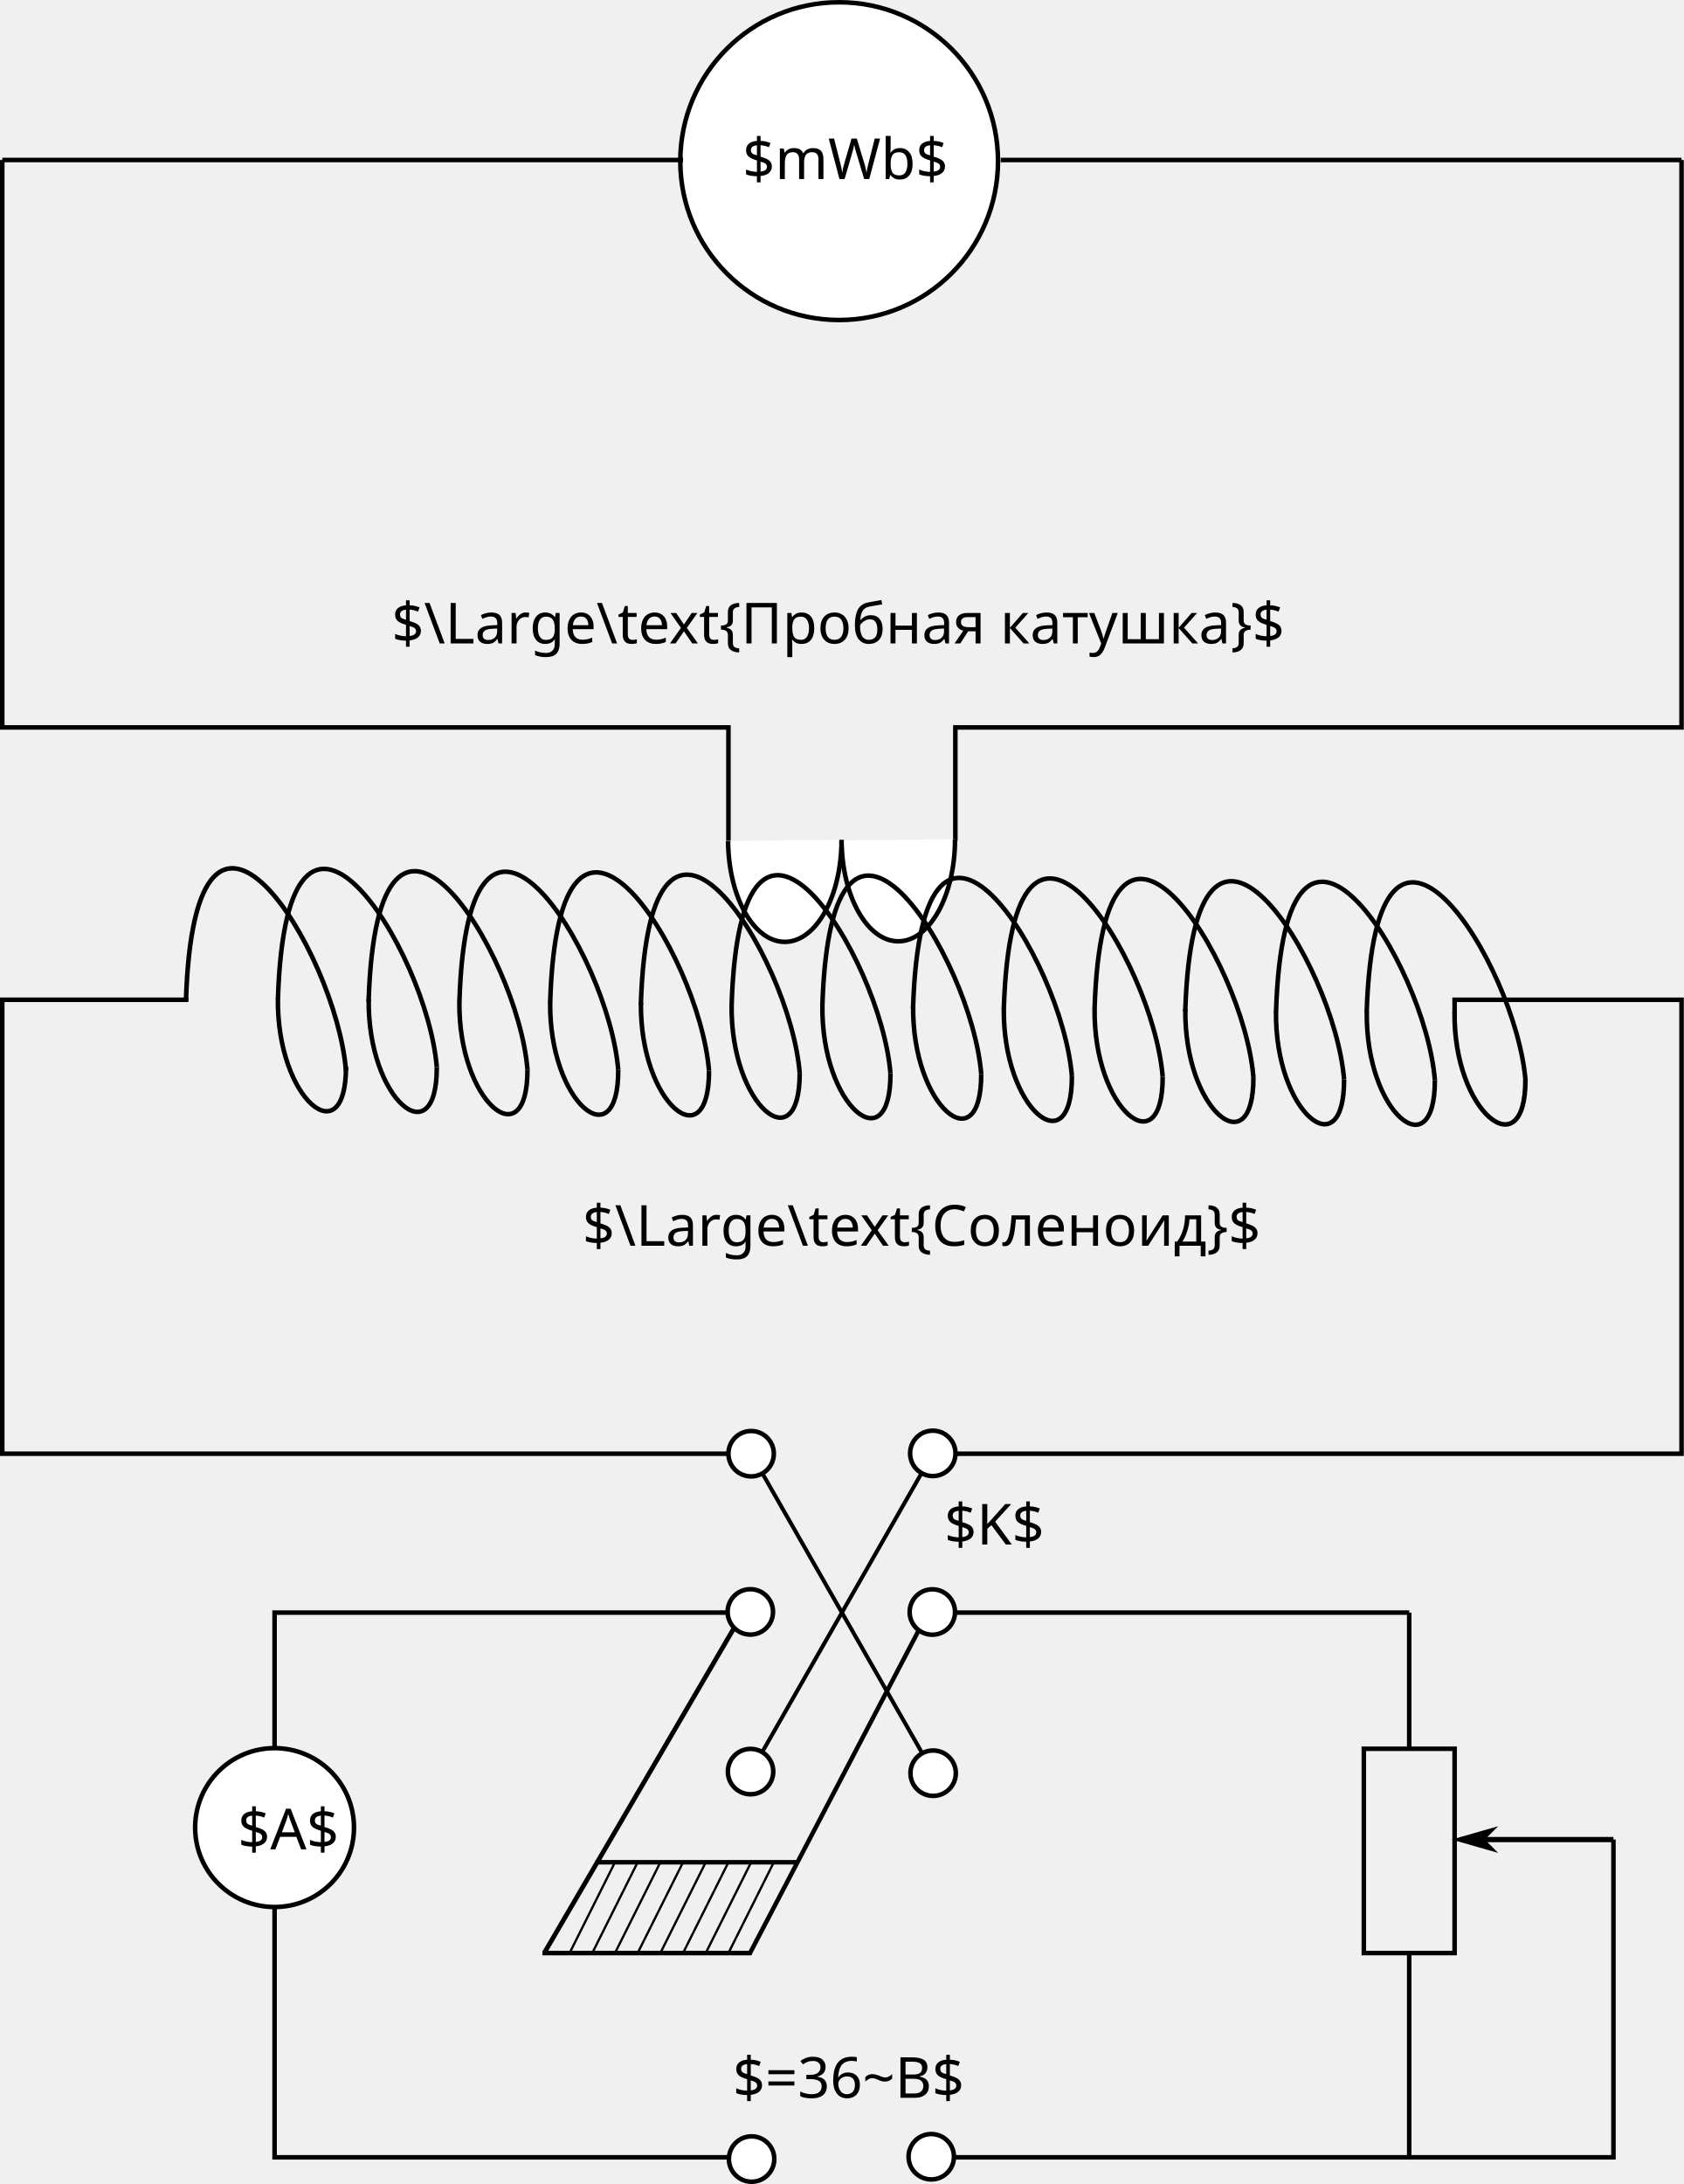
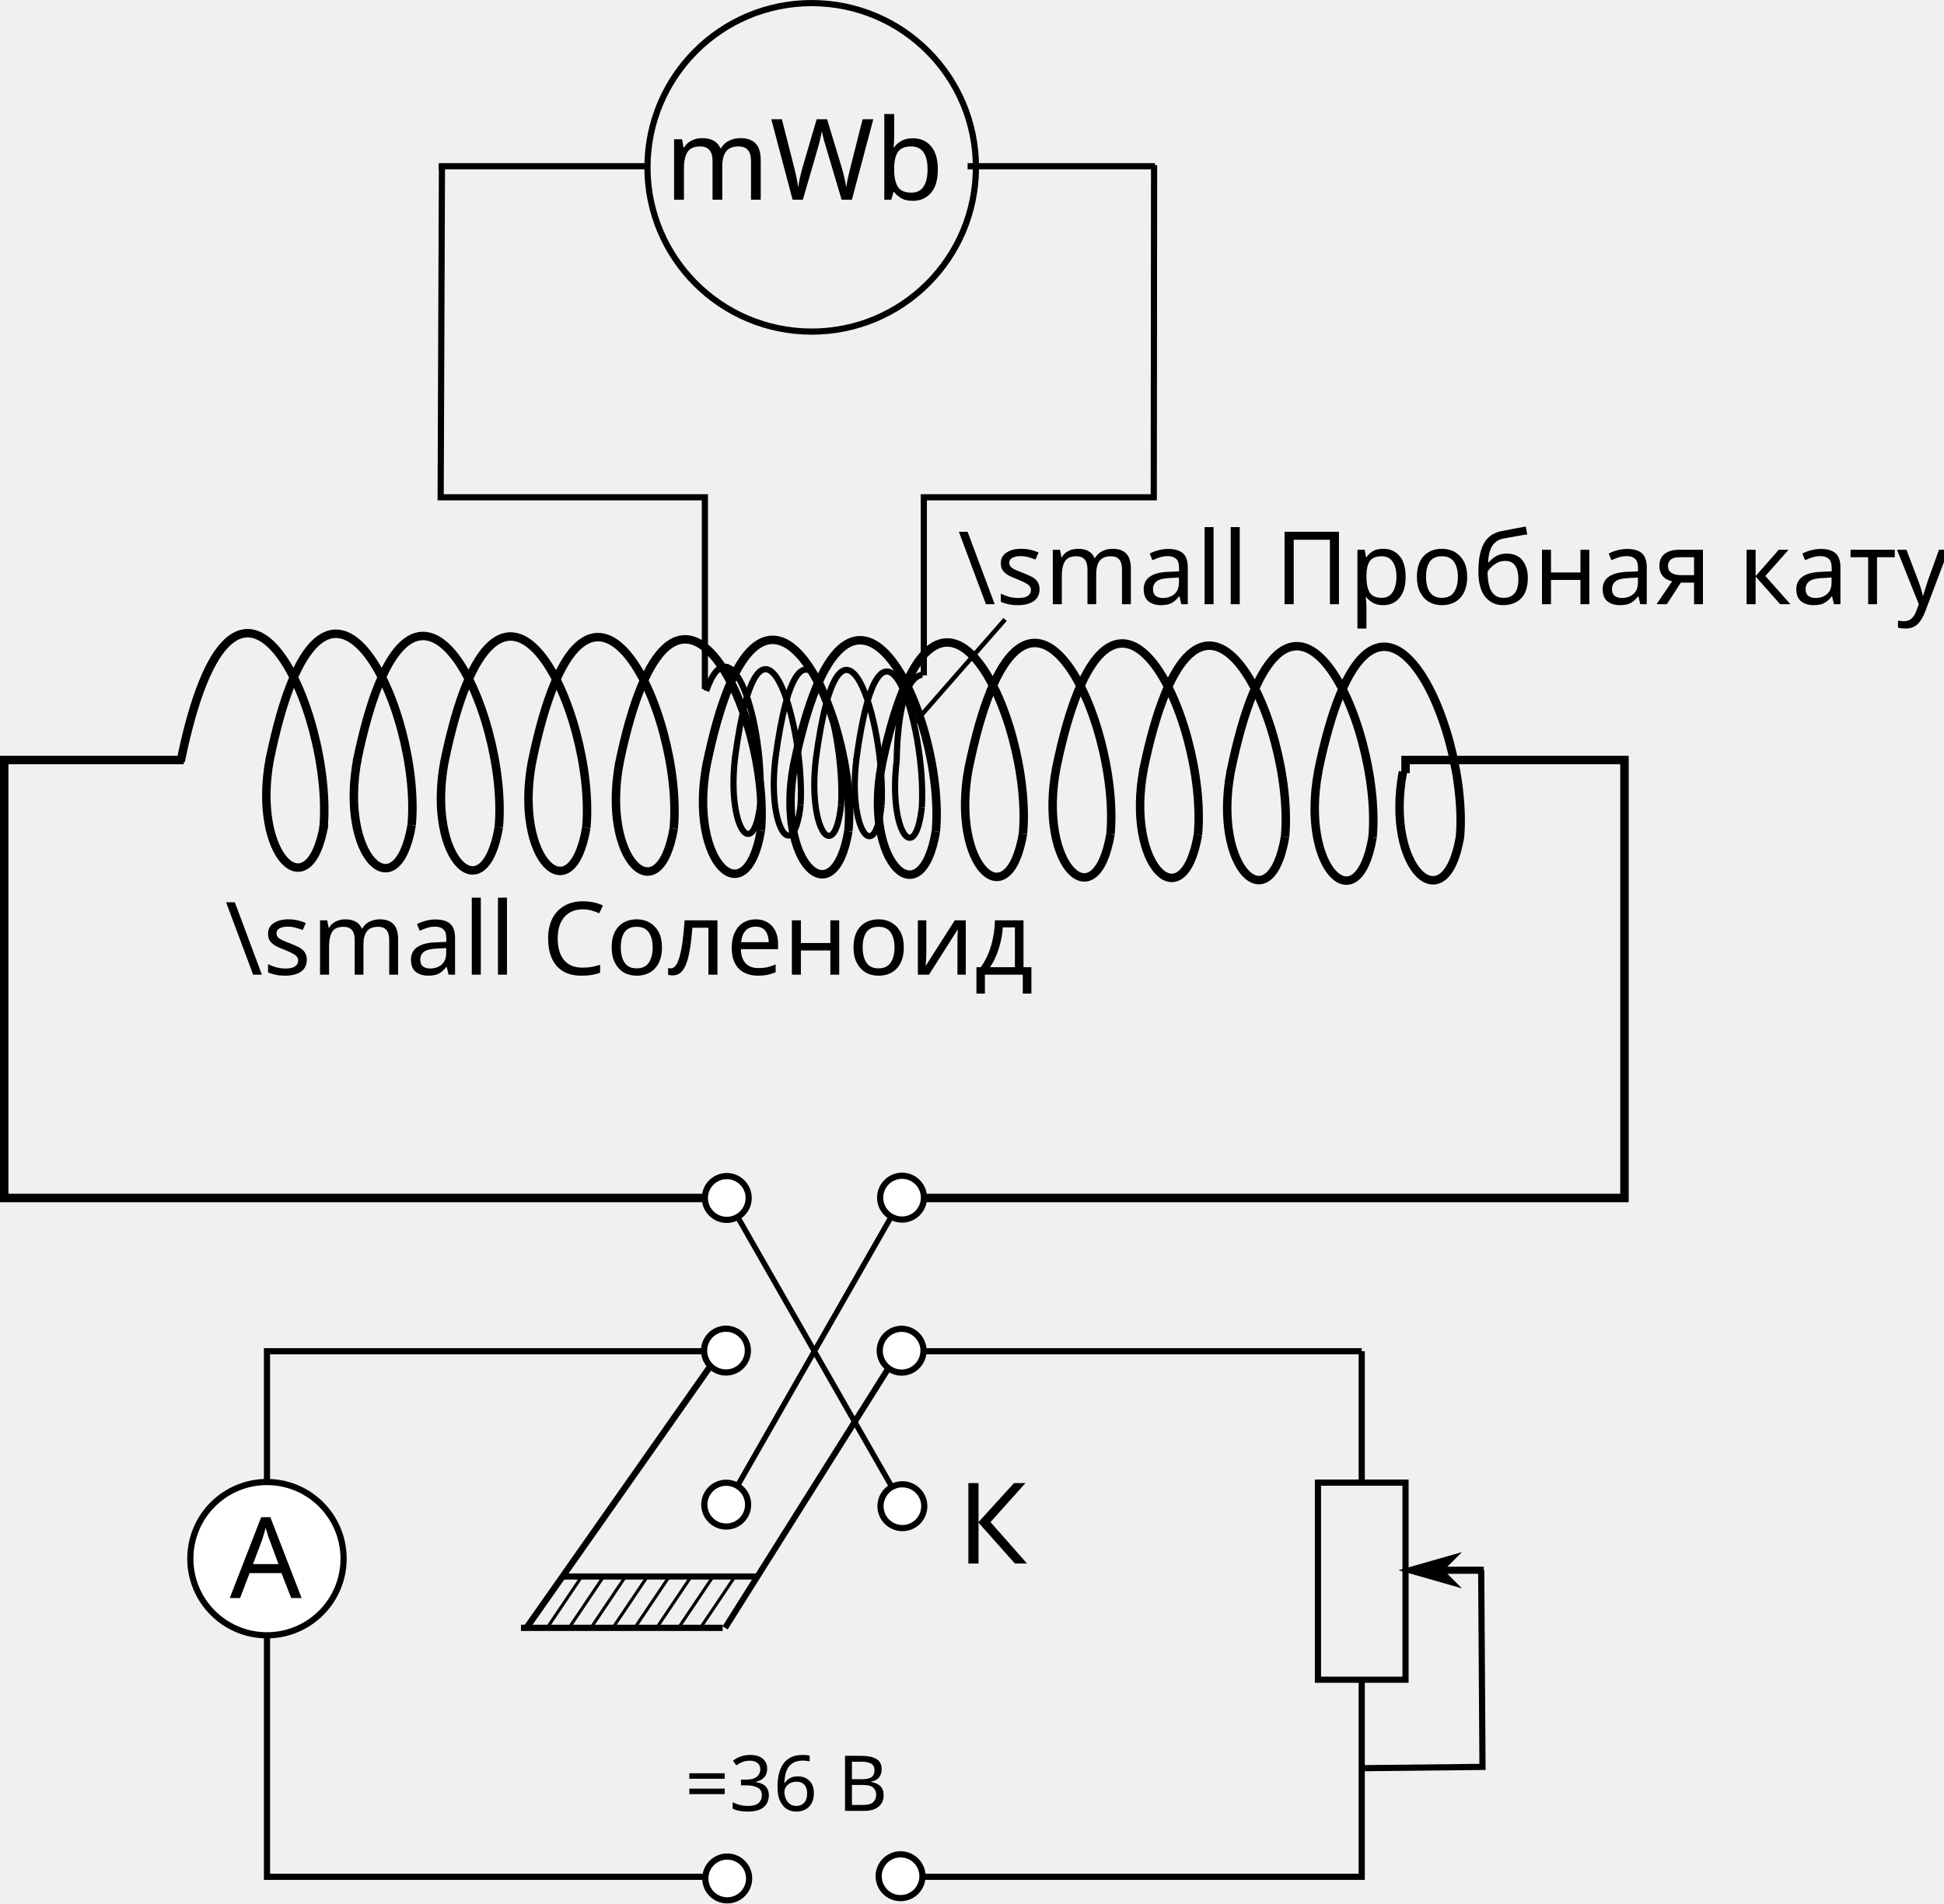
- <svg xmlns="http://www.w3.org/2000/svg" width="71.737mm" height="93.031mm" viewBox="0 0 254.186 329.637" id="svg144207" version="1.1">
+ <svg xmlns="http://www.w3.org/2000/svg" width="60.842mm" height="59.583mm" viewBox="0 0 215.583 211.121" id="svg144207" version="1.1">
  <defs id="defs144209">
    <marker orient="auto" refY="0" refX="0" id="Arrow1Mend" style="overflow:visible">
      <path id="path4486" d="M 0,0 5,-5 -12.5,0 5,5 0,0 Z" style="fill:#000000;fill-opacity:1;fill-rule:evenodd;stroke:#000000;stroke-width:1pt;stroke-opacity:1" transform="matrix(-0.4,0,0,-0.4,-4,0)" />
    </marker>
    <marker orient="auto" refY="0" refX="0" id="Arrow1Lend" style="overflow:visible">
      <path id="path4480" d="M 0,0 5,-5 -12.5,0 5,5 0,0 Z" style="fill:#000000;fill-opacity:1;fill-rule:evenodd;stroke:#000000;stroke-width:1pt;stroke-opacity:1" transform="matrix(-0.8,0,0,-0.8,-10,0)" />
    </marker>
  </defs>
-   <g id="layer1" transform="translate(-316.3145,-203.604)">
-     <circle style="opacity:1;fill:#ffffff;fill-opacity:1;stroke:#000000;stroke-width:0.685;stroke-linejoin:miter;stroke-miterlimit:4;stroke-dasharray:none;stroke-dashoffset:0;stroke-opacity:1" id="path144839" cx="442.992" cy="227.926" r="23.98" />
-     <path style="fill:none;fill-rule:evenodd;stroke:#000000;stroke-width:0.685px;stroke-linecap:butt;stroke-linejoin:miter;stroke-opacity:1" d="m 419.427,227.753 -102.77,0" id="path145381" />
-     <path style="fill:none;fill-rule:evenodd;stroke:#000000;stroke-width:0.685px;stroke-linecap:butt;stroke-linejoin:miter;stroke-opacity:1" d="m 467.387,227.753 102.77,0" id="path145383" />
-     <path style="fill:none;fill-rule:evenodd;stroke:#000000;stroke-width:0.685px;stroke-linecap:butt;stroke-linejoin:miter;stroke-opacity:1" d="m 316.657,227.753 0,85.642 109.622,0 0,17.128" id="path145387" />
-     <path style="fill:none;fill-rule:evenodd;stroke:#000000;stroke-width:0.685px;stroke-linecap:butt;stroke-linejoin:miter;stroke-opacity:1" d="m 570.157,227.753 0,85.642 -109.622,0 0,17.128" id="path145391" />
-     <path style="opacity:1;fill:#ffffff;fill-opacity:1;stroke:#000000;stroke-width:0.685;stroke-linejoin:miter;stroke-miterlimit:4;stroke-dasharray:none;stroke-dashoffset:0;stroke-opacity:1" id="path145393" transform="matrix(0,1,-1,0,0,0)" d="m 330.35,-443.355 a 15.416,8.564 0 0 1 15.415,8.509 15.416,8.564 0 0 1 -15.217,8.619" />
-     <path style="opacity:1;fill:#ffffff;fill-opacity:1;stroke:#000000;stroke-width:0.685;stroke-linejoin:miter;stroke-miterlimit:4;stroke-dasharray:none;stroke-dashoffset:0;stroke-opacity:1" id="path145393-8" transform="matrix(0,1,-1,0,0,0)" d="m 330.264,-460.484 a 15.416,8.564 0 0 1 15.415,8.509 15.416,8.564 0 0 1 -15.217,8.619" />
-     <path style="fill:none;fill-rule:evenodd;stroke:#000000;stroke-width:0.685px;stroke-linecap:butt;stroke-linejoin:miter;stroke-opacity:1" d="m 399.366,354.919 c 1.31,-41.262 22.535,-7.466 23.98,10.277" id="path145519" />
-     <path style="fill:none;fill-rule:evenodd;stroke:#000000;stroke-width:0.685px;stroke-linecap:butt;stroke-linejoin:miter;stroke-opacity:1" d="m 423.346,365.196 c 0.038,13.483 -10.479,5.07 -10.277,-10.277" id="path145521" />
-     <path style="fill:none;fill-rule:evenodd;stroke:#000000;stroke-width:0.685px;stroke-linecap:butt;stroke-linejoin:miter;stroke-opacity:1" d="m 413.055,355.265 c 1.31,-41.262 22.535,-7.466 23.98,10.277" id="path145519-0" />
-     <path style="fill:none;fill-rule:evenodd;stroke:#000000;stroke-width:0.685px;stroke-linecap:butt;stroke-linejoin:miter;stroke-opacity:1" d="m 437.035,365.542 c 0.038,13.483 -10.479,5.07 -10.277,-10.277" id="path145521-5" />
-     <path style="fill:none;fill-rule:evenodd;stroke:#000000;stroke-width:0.685px;stroke-linecap:butt;stroke-linejoin:miter;stroke-opacity:1" d="m 426.759,355.346 c 1.31,-41.262 22.535,-7.466 23.98,10.277" id="path145519-8" />
-     <path style="fill:none;fill-rule:evenodd;stroke:#000000;stroke-width:0.685px;stroke-linecap:butt;stroke-linejoin:miter;stroke-opacity:1" d="m 450.739,365.623 c 0.038,13.483 -10.479,5.07 -10.277,-10.277" id="path145521-55" />
-     <path style="fill:none;fill-rule:evenodd;stroke:#000000;stroke-width:0.685px;stroke-linecap:butt;stroke-linejoin:miter;stroke-opacity:1" d="m 440.459,355.408 c 1.31,-41.262 22.535,-7.466 23.98,10.277" id="path145519-07" />
-     <path style="fill:none;fill-rule:evenodd;stroke:#000000;stroke-width:0.685px;stroke-linecap:butt;stroke-linejoin:miter;stroke-opacity:1" d="m 464.438,365.686 c 0.038,13.483 -10.479,5.07 -10.277,-10.277" id="path145521-3" />
-     <path style="fill:none;fill-rule:evenodd;stroke:#000000;stroke-width:0.685px;stroke-linecap:butt;stroke-linejoin:miter;stroke-opacity:1" d="m 454.148,355.755 c 1.31,-41.262 22.535,-7.466 23.98,10.277" id="path145519-0-8" />
-     <path style="fill:none;fill-rule:evenodd;stroke:#000000;stroke-width:0.685px;stroke-linecap:butt;stroke-linejoin:miter;stroke-opacity:1" d="m 478.127,366.032 c 0.038,13.483 -10.479,5.07 -10.277,-10.277" id="path145521-5-2" />
-     <path style="fill:none;fill-rule:evenodd;stroke:#000000;stroke-width:0.685px;stroke-linecap:butt;stroke-linejoin:miter;stroke-opacity:1" d="m 467.852,355.836 c 1.31,-41.262 22.535,-7.466 23.98,10.277" id="path145519-8-3" />
-     <path style="fill:none;fill-rule:evenodd;stroke:#000000;stroke-width:0.685px;stroke-linecap:butt;stroke-linejoin:miter;stroke-opacity:1" d="m 491.832,366.113 c 0.038,13.483 -10.479,5.07 -10.277,-10.277" id="path145521-55-0" />
-     <path style="fill:none;fill-rule:evenodd;stroke:#000000;stroke-width:0.685px;stroke-linecap:butt;stroke-linejoin:miter;stroke-opacity:1" d="m 481.549,355.911 c 1.31,-41.262 22.535,-7.466 23.98,10.277" id="path145519-7" />
-     <path style="fill:none;fill-rule:evenodd;stroke:#000000;stroke-width:0.685px;stroke-linecap:butt;stroke-linejoin:miter;stroke-opacity:1" d="m 505.529,366.188 c 0.038,13.483 -10.479,5.07 -10.277,-10.277" id="path145521-7" />
-     <path style="fill:none;fill-rule:evenodd;stroke:#000000;stroke-width:0.685px;stroke-linecap:butt;stroke-linejoin:miter;stroke-opacity:1" d="m 495.238,356.257 c 1.31,-41.262 22.535,-7.466 23.98,10.277" id="path145519-0-7" />
-     <path style="fill:none;fill-rule:evenodd;stroke:#000000;stroke-width:0.685px;stroke-linecap:butt;stroke-linejoin:miter;stroke-opacity:1" d="m 519.218,366.534 c 0.038,13.483 -10.479,5.07 -10.277,-10.277" id="path145521-5-6" />
-     <path style="fill:none;fill-rule:evenodd;stroke:#000000;stroke-width:0.685px;stroke-linecap:butt;stroke-linejoin:miter;stroke-opacity:1" d="m 508.942,356.338 c 1.31,-41.262 22.535,-7.466 23.98,10.277" id="path145519-8-9" />
-     <path style="fill:none;fill-rule:evenodd;stroke:#000000;stroke-width:0.685px;stroke-linecap:butt;stroke-linejoin:miter;stroke-opacity:1" d="m 532.922,366.615 c 0.038,13.483 -10.479,5.07 -10.277,-10.277" id="path145521-55-1" />
-     <path style="fill:none;fill-rule:evenodd;stroke:#000000;stroke-width:0.685px;stroke-linecap:butt;stroke-linejoin:miter;stroke-opacity:1" d="m 358.271,354.394 c 1.31,-41.262 22.535,-7.466 23.98,10.277" id="path145519-1" />
-     <path style="fill:none;fill-rule:evenodd;stroke:#000000;stroke-width:0.685px;stroke-linecap:butt;stroke-linejoin:miter;stroke-opacity:1" d="m 382.251,364.671 c 0.038,13.483 -10.479,5.07 -10.277,-10.277" id="path145521-9" />
-     <path style="fill:none;fill-rule:evenodd;stroke:#000000;stroke-width:0.685px;stroke-linecap:butt;stroke-linejoin:miter;stroke-opacity:1" d="m 371.96,354.74 c 1.31,-41.262 22.535,-7.466 23.98,10.277" id="path145519-0-0" />
-     <path style="fill:none;fill-rule:evenodd;stroke:#000000;stroke-width:0.685px;stroke-linecap:butt;stroke-linejoin:miter;stroke-opacity:1" d="m 395.94,365.017 c 0.038,13.483 -10.479,5.07 -10.277,-10.277" id="path145521-5-8" />
-     <path style="fill:none;fill-rule:evenodd;stroke:#000000;stroke-width:0.685px;stroke-linecap:butt;stroke-linejoin:miter;stroke-opacity:1" d="m 385.664,354.821 c 1.31,-41.262 22.535,-7.466 23.98,10.277" id="path145519-8-98" />
-     <path style="fill:none;fill-rule:evenodd;stroke:#000000;stroke-width:0.685px;stroke-linecap:butt;stroke-linejoin:miter;stroke-opacity:1" d="m 409.644,365.098 c 0.038,13.483 -10.479,5.07 -10.277,-10.277" id="path145521-55-8" />
-     <path style="fill:none;fill-rule:evenodd;stroke:#000000;stroke-width:0.695px;stroke-linecap:butt;stroke-linejoin:miter;stroke-opacity:1" d="m 344.385,354.705 c 1.319,-42.1 22.699,-7.618 24.155,10.486" id="path145519-1-0" />
-     <path style="fill:none;fill-rule:evenodd;stroke:#000000;stroke-width:0.685px;stroke-linecap:butt;stroke-linejoin:miter;stroke-opacity:1" d="m 368.544,364.578 c 0.038,13.483 -10.479,5.07 -10.277,-10.277" id="path145521-9-3" />
-     <path style="fill:none;fill-rule:evenodd;stroke:#000000;stroke-width:0.685px;stroke-linecap:butt;stroke-linejoin:miter;stroke-opacity:1" d="m 522.626,356.425 c 1.31,-41.262 22.535,-7.466 23.98,10.277" id="path145519-8-9-7" />
-     <path style="fill:none;fill-rule:evenodd;stroke:#000000;stroke-width:0.698px;stroke-linecap:butt;stroke-linejoin:miter;stroke-opacity:1" d="m 546.588,366.589 c 0.04,13.442 -10.903,5.054 -10.692,-10.245" id="path145521-55-1-0" />
-     <path style="fill:none;fill-rule:evenodd;stroke:#000000;stroke-width:0.685px;stroke-linecap:butt;stroke-linejoin:miter;stroke-opacity:1" d="m 344.748,354.503 -28.091,0 0,68.514 109.622,0" id="path145703" />
-     <path style="fill:none;fill-rule:evenodd;stroke:#000000;stroke-width:0.685px;stroke-linecap:butt;stroke-linejoin:miter;stroke-opacity:1" d="m 535.901,356.559 0,-2.055 34.257,0 0,68.514 -109.622,0" id="path145705" />
-     <circle style="opacity:1;fill:#ffffff;fill-opacity:1;stroke:#000000;stroke-width:0.685;stroke-linejoin:miter;stroke-miterlimit:4;stroke-dasharray:none;stroke-dashoffset:0;stroke-opacity:1" id="path145707" cx="429.704" cy="423.017" r="3.426" />
-     <circle style="opacity:1;fill:#ffffff;fill-opacity:1;stroke:#000000;stroke-width:0.685;stroke-linejoin:miter;stroke-miterlimit:4;stroke-dasharray:none;stroke-dashoffset:0;stroke-opacity:1" id="path145707-6" cx="457.129" cy="422.965" r="3.426" />
-     <circle style="opacity:1;fill:#ffffff;fill-opacity:1;stroke:#000000;stroke-width:0.685;stroke-linejoin:miter;stroke-miterlimit:4;stroke-dasharray:none;stroke-dashoffset:0;stroke-opacity:1" id="path145707-9" cx="429.583" cy="446.893" r="3.426" />
-     <circle style="opacity:1;fill:#ffffff;fill-opacity:1;stroke:#000000;stroke-width:0.685;stroke-linejoin:miter;stroke-miterlimit:4;stroke-dasharray:none;stroke-dashoffset:0;stroke-opacity:1" id="path145707-2" cx="457.059" cy="446.91" r="3.426" />
-     <circle style="opacity:1;fill:#ffffff;fill-opacity:1;stroke:#000000;stroke-width:0.685;stroke-linejoin:miter;stroke-miterlimit:4;stroke-dasharray:none;stroke-dashoffset:0;stroke-opacity:1" id="path145707-1" cx="429.618" cy="470.994" r="3.426" />
-     <circle style="opacity:1;fill:#ffffff;fill-opacity:1;stroke:#000000;stroke-width:0.685;stroke-linejoin:miter;stroke-miterlimit:4;stroke-dasharray:none;stroke-dashoffset:0;stroke-opacity:1" id="path145707-7" cx="457.18" cy="471.236" r="3.426" />
-     <path style="fill:none;fill-rule:evenodd;stroke:#000000;stroke-width:0.605px;stroke-linecap:butt;stroke-linejoin:miter;stroke-opacity:1" d="m 431.337,425.872 24.217,42.38" id="path145757" />
-     <path style="fill:none;fill-rule:evenodd;stroke:#000000;stroke-width:0.601px;stroke-linecap:butt;stroke-linejoin:miter;stroke-opacity:1" d="m 455.556,425.74 -24.053,42.092" id="path145759" />
-     <path style="fill:none;fill-rule:evenodd;stroke:#000000;stroke-width:0.669px;stroke-linecap:butt;stroke-linejoin:miter;stroke-opacity:1" d="m 455.039,449.61 -25.595,48.948" id="path145759-7" />
-     <path style="fill:none;fill-rule:evenodd;stroke:#000000;stroke-width:0.706px;stroke-linecap:butt;stroke-linejoin:miter;stroke-opacity:1" d="m 427.064,449.427 -28.565,48.904" id="path145759-9" />
-     <path style="fill:none;fill-rule:evenodd;stroke:#000000;stroke-width:0.693px;stroke-linecap:butt;stroke-linejoin:miter;stroke-opacity:1" d="m 398.2,498.382 31.558,0" id="path145801" />
-     <path style="fill:none;fill-rule:evenodd;stroke:#000000;stroke-width:0.68px;stroke-linecap:butt;stroke-linejoin:miter;stroke-opacity:1" d="m 406.214,484.679 30.342,0" id="path145803" />
-     <path style="fill:none;fill-rule:evenodd;stroke:#000000;stroke-width:0.343;stroke-linecap:butt;stroke-linejoin:miter;stroke-miterlimit:4;stroke-dasharray:none;stroke-opacity:1" d="m 412.576,484.679 -6.851,13.703" id="path145805" />
-     <path style="fill:none;fill-rule:evenodd;stroke:#000000;stroke-width:0.343;stroke-linecap:butt;stroke-linejoin:miter;stroke-miterlimit:4;stroke-dasharray:none;stroke-opacity:1" d="m 419.427,484.679 -6.851,13.703" id="path145807" />
-     <path style="fill:none;fill-rule:evenodd;stroke:#000000;stroke-width:0.343;stroke-linecap:butt;stroke-linejoin:miter;stroke-miterlimit:4;stroke-dasharray:none;stroke-opacity:1" d="m 426.279,484.679 -6.851,13.703" id="path145809" />
-     <path style="fill:none;fill-rule:evenodd;stroke:#000000;stroke-width:0.343;stroke-linecap:butt;stroke-linejoin:miter;stroke-miterlimit:4;stroke-dasharray:none;stroke-opacity:1" d="m 433.13,484.679 -6.851,13.703" id="path145811" />
-     <path style="fill:none;fill-rule:evenodd;stroke:#000000;stroke-width:0.343;stroke-linecap:butt;stroke-linejoin:miter;stroke-miterlimit:4;stroke-dasharray:none;stroke-opacity:1" d="m 429.704,484.679 -6.851,13.703" id="path145813" />
-     <path style="fill:none;fill-rule:evenodd;stroke:#000000;stroke-width:0.343;stroke-linecap:butt;stroke-linejoin:miter;stroke-miterlimit:4;stroke-dasharray:none;stroke-opacity:1" d="m 422.853,484.679 -6.851,13.703" id="path145815" />
-     <path style="fill:none;fill-rule:evenodd;stroke:#000000;stroke-width:0.343;stroke-linecap:butt;stroke-linejoin:miter;stroke-miterlimit:4;stroke-dasharray:none;stroke-opacity:1" d="m 416.002,484.679 -6.851,13.703" id="path145817" />
-     <path style="fill:none;fill-rule:evenodd;stroke:#000000;stroke-width:0.343;stroke-linecap:butt;stroke-linejoin:miter;stroke-miterlimit:4;stroke-dasharray:none;stroke-opacity:1" d="m 409.15,484.679 -6.851,13.703" id="path145819" />
-     <path style="fill:none;fill-rule:evenodd;stroke:#000000;stroke-width:0.685px;stroke-linecap:butt;stroke-linejoin:miter;stroke-opacity:1" d="m 460.536,446.997 68.514,0" id="path145821" />
-     <path style="fill:none;fill-rule:evenodd;stroke:#000000;stroke-width:0.685px;stroke-linecap:butt;stroke-linejoin:miter;stroke-opacity:1" d="m 426.279,446.997 -68.514,0 0,20.554" id="path145823" />
-     <circle style="opacity:1;fill:#ffffff;fill-opacity:1;stroke:#000000;stroke-width:0.685;stroke-linejoin:miter;stroke-miterlimit:4;stroke-dasharray:none;stroke-dashoffset:0;stroke-opacity:1" id="path145825" cx="357.763" cy="479.445" r="11.99" />
-     <path style="fill:none;fill-rule:evenodd;stroke:#000000;stroke-width:0.685px;stroke-linecap:butt;stroke-linejoin:miter;stroke-opacity:1" d="m 529.049,446.997 0,20.554" id="path145829" />
-     <path style="fill:none;fill-rule:evenodd;stroke:#000000;stroke-width:0.685px;stroke-linecap:butt;stroke-linejoin:miter;stroke-opacity:1" d="m 522.198,467.551 13.703,0 0,30.831 -13.703,0 z" id="path145831" />
-     <path style="fill:none;fill-rule:evenodd;stroke:#000000;stroke-width:0.685px;stroke-linecap:butt;stroke-linejoin:miter;stroke-opacity:1" d="m 529.049,498.382 0,30.831 -68.514,0" id="path145833" />
-     <path style="fill:none;fill-rule:evenodd;stroke:#000000;stroke-width:0.685px;stroke-linecap:butt;stroke-linejoin:miter;stroke-opacity:1" d="m 426.279,529.213 -68.514,0 0,-37.682" id="path145835" />
-     <path style="fill:none;fill-rule:evenodd;stroke:#000000;stroke-width:0.685px;stroke-linecap:butt;stroke-linejoin:miter;stroke-opacity:1" d="m 529.049,529.213 30.831,0 0,-47.96" id="path145993" />
-     <path style="fill:none;fill-rule:evenodd;stroke:#000000;stroke-width:0.792px;stroke-linecap:butt;stroke-linejoin:miter;stroke-opacity:1;marker-end:url(#Arrow1Mend)" d="m 559.88,481.254 -22.879,0" id="path145999" />
-     <circle style="opacity:1;fill:#ffffff;fill-opacity:1;stroke:#000000;stroke-width:0.685;stroke-linejoin:miter;stroke-miterlimit:4;stroke-dasharray:none;stroke-dashoffset:0;stroke-opacity:1" id="path145707-7-7" cx="456.897" cy="529.125" r="3.426" />
-     <circle style="opacity:1;fill:#ffffff;fill-opacity:1;stroke:#000000;stroke-width:0.685;stroke-linejoin:miter;stroke-miterlimit:4;stroke-dasharray:none;stroke-dashoffset:0;stroke-opacity:1" id="path145707-7-6" cx="429.775" cy="529.473" r="3.426" />
-     <text xml:space="preserve" style="font-style:normal;font-weight:normal;font-size:8.564px;line-height:125%;font-family:sans-serif;letter-spacing:0px;word-spacing:0px;fill:#000000;fill-opacity:1;stroke:none;stroke-width:1px;stroke-linecap:butt;stroke-linejoin:miter;stroke-opacity:1" x="426.929" y="520.235" id="text146470">
-       <tspan id="tspan146472" x="426.929" y="520.235">$=36~B$</tspan>
+   <g id="layer1" transform="translate(-353.0984,-266.547)">
+     <path style="fill:none;fill-rule:evenodd;stroke:#000000;stroke-width:0.685px;stroke-linecap:butt;stroke-linejoin:miter;stroke-opacity:1" d="m 424.991,284.985 -23.24,0" id="path145381" />
+     <path style="fill:none;fill-rule:evenodd;stroke:#000000;stroke-width:0.685px;stroke-linecap:butt;stroke-linejoin:miter;stroke-opacity:1" d="m 460.404,284.985 20.781,0" id="path145383" />
+     <path style="fill:none;fill-rule:evenodd;stroke:#000000;stroke-width:0.685px;stroke-linecap:butt;stroke-linejoin:miter;stroke-opacity:1" d="m 402.109,284.861 -0.143,36.842 29.301,0 0,21.27" id="path145387" />
+     <path style="fill:none;fill-rule:evenodd;stroke:#000000;stroke-width:0.685px;stroke-linecap:butt;stroke-linejoin:miter;stroke-opacity:1" d="m 481.083,284.868 -0.035,36.835 -25.501,0 0,19.749" id="path145391" />
+     <path style="fill:none;fill-rule:evenodd;stroke:#000000;stroke-width:0.938;stroke-linecap:butt;stroke-linejoin:miter;stroke-opacity:1" d="m 412.079,351.142 c 5.99,-29.254 16.888,-5.293 15.736,7.286" id="path145519" />
+     <path style="fill:none;fill-rule:evenodd;stroke:#000000;stroke-width:0.938;stroke-linecap:butt;stroke-linejoin:miter;stroke-opacity:1" d="m 427.815,358.429 c -1.627,9.559 -8.05,3.594 -6.024,-7.286" id="path145521" />
+     <path style="fill:none;fill-rule:evenodd;stroke:#000000;stroke-width:0.938;stroke-linecap:butt;stroke-linejoin:miter;stroke-opacity:1" d="m 421.74,351.388 c 5.99,-29.254 16.888,-5.293 15.736,7.286" id="path145519-0" />
+     <path style="fill:none;fill-rule:evenodd;stroke:#000000;stroke-width:0.938;stroke-linecap:butt;stroke-linejoin:miter;stroke-opacity:1" d="m 437.476,358.674 c -1.627,9.559 -8.05,3.594 -6.024,-7.286" id="path145521-5" />
+     <path style="fill:none;fill-rule:evenodd;stroke:#000000;stroke-width:0.938;stroke-linecap:butt;stroke-linejoin:miter;stroke-opacity:1" d="m 431.443,351.445 c 5.99,-29.254 16.888,-5.293 15.736,7.286" id="path145519-8" />
+     <path style="fill:none;fill-rule:evenodd;stroke:#000000;stroke-width:0.938;stroke-linecap:butt;stroke-linejoin:miter;stroke-opacity:1" d="m 447.179,358.732 c -1.627,9.559 -8.05,3.594 -6.024,-7.286" id="path145521-55" />
+     <path style="fill:none;fill-rule:evenodd;stroke:#000000;stroke-width:0.938;stroke-linecap:butt;stroke-linejoin:miter;stroke-opacity:1" d="m 441.146,351.489 c 5.99,-29.254 16.888,-5.293 15.736,7.286" id="path145519-07" />
+     <path style="fill:none;fill-rule:evenodd;stroke:#000000;stroke-width:0.938;stroke-linecap:butt;stroke-linejoin:miter;stroke-opacity:1" d="m 456.882,358.776 c -1.627,9.559 -8.05,3.594 -6.024,-7.286" id="path145521-3" />
+     <path style="fill:none;fill-rule:evenodd;stroke:#000000;stroke-width:0.938;stroke-linecap:butt;stroke-linejoin:miter;stroke-opacity:1" d="m 450.806,351.735 c 5.99,-29.254 16.888,-5.293 15.736,7.286" id="path145519-0-8" />
+     <path style="fill:none;fill-rule:evenodd;stroke:#000000;stroke-width:0.938;stroke-linecap:butt;stroke-linejoin:miter;stroke-opacity:1" d="m 466.542,359.021 c -1.627,9.559 -8.05,3.594 -6.024,-7.286" id="path145521-5-2" />
+     <path style="fill:none;fill-rule:evenodd;stroke:#000000;stroke-width:0.938;stroke-linecap:butt;stroke-linejoin:miter;stroke-opacity:1" d="m 460.51,351.792 c 5.99,-29.254 16.888,-5.293 15.736,7.286" id="path145519-8-3" />
+     <path style="fill:none;fill-rule:evenodd;stroke:#000000;stroke-width:0.938;stroke-linecap:butt;stroke-linejoin:miter;stroke-opacity:1" d="m 476.246,359.078 c -1.627,9.559 -8.05,3.594 -6.024,-7.286" id="path145521-55-0" />
+     <path style="fill:none;fill-rule:evenodd;stroke:#000000;stroke-width:0.938;stroke-linecap:butt;stroke-linejoin:miter;stroke-opacity:1" d="m 470.209,351.846 c 5.99,-29.254 16.888,-5.293 15.736,7.286" id="path145519-7" />
+     <path style="fill:none;fill-rule:evenodd;stroke:#000000;stroke-width:0.938;stroke-linecap:butt;stroke-linejoin:miter;stroke-opacity:1" d="m 485.945,359.132 c -1.627,9.559 -8.05,3.594 -6.024,-7.286" id="path145521-7" />
+     <path style="fill:none;fill-rule:evenodd;stroke:#000000;stroke-width:0.938;stroke-linecap:butt;stroke-linejoin:miter;stroke-opacity:1" d="m 479.869,352.091 c 5.99,-29.254 16.888,-5.293 15.736,7.286" id="path145519-0-7" />
+     <path style="fill:none;fill-rule:evenodd;stroke:#000000;stroke-width:0.938;stroke-linecap:butt;stroke-linejoin:miter;stroke-opacity:1" d="m 495.605,359.377 c -1.627,9.559 -8.05,3.594 -6.024,-7.286" id="path145521-5-6" />
+     <path style="fill:none;fill-rule:evenodd;stroke:#000000;stroke-width:0.938;stroke-linecap:butt;stroke-linejoin:miter;stroke-opacity:1" d="m 489.573,352.149 c 5.99,-29.254 16.888,-5.293 15.736,7.286" id="path145519-8-9" />
+     <path style="fill:none;fill-rule:evenodd;stroke:#000000;stroke-width:0.938;stroke-linecap:butt;stroke-linejoin:miter;stroke-opacity:1" d="m 505.309,359.435 c -1.627,9.559 -8.05,3.594 -6.024,-7.286" id="path145521-55-1" />
+     <path style="fill:none;fill-rule:evenodd;stroke:#000000;stroke-width:0.938;stroke-linecap:butt;stroke-linejoin:miter;stroke-opacity:1" d="m 383.016,350.77 c 5.99,-29.254 16.888,-5.293 15.736,7.286" id="path145519-1" />
+     <path style="fill:none;fill-rule:evenodd;stroke:#000000;stroke-width:0.938;stroke-linecap:butt;stroke-linejoin:miter;stroke-opacity:1" d="m 398.752,358.056 c -1.627,9.559 -8.05,3.594 -6.024,-7.286" id="path145521-9" />
+     <path style="fill:none;fill-rule:evenodd;stroke:#000000;stroke-width:0.938;stroke-linecap:butt;stroke-linejoin:miter;stroke-opacity:1" d="m 392.676,351.015 c 5.99,-29.254 16.888,-5.293 15.736,7.286" id="path145519-0-0" />
+     <path style="fill:none;fill-rule:evenodd;stroke:#000000;stroke-width:0.938;stroke-linecap:butt;stroke-linejoin:miter;stroke-opacity:1" d="m 408.412,358.302 c -1.627,9.559 -8.05,3.594 -6.024,-7.286" id="path145521-5-8" />
+     <path style="fill:none;fill-rule:evenodd;stroke:#000000;stroke-width:0.938;stroke-linecap:butt;stroke-linejoin:miter;stroke-opacity:1" d="m 402.38,351.073 c 5.99,-29.254 16.888,-5.293 15.736,7.286" id="path145519-8-98" />
+     <path style="fill:none;fill-rule:evenodd;stroke:#000000;stroke-width:0.938;stroke-linecap:butt;stroke-linejoin:miter;stroke-opacity:1" d="m 418.116,358.359 c -1.627,9.559 -8.05,3.594 -6.024,-7.286" id="path145521-55-8" />
+     <path style="fill:none;fill-rule:evenodd;stroke:#000000;stroke-width:0.938;stroke-linecap:butt;stroke-linejoin:miter;stroke-opacity:1" d="m 373.135,350.991 c 6.1,-29.848 17.024,-5.401 15.835,7.434" id="path145519-1-0" />
+     <path style="fill:none;fill-rule:evenodd;stroke:#000000;stroke-width:0.938;stroke-linecap:butt;stroke-linejoin:miter;stroke-opacity:1" d="m 389.048,357.99 c -1.627,9.559 -8.05,3.594 -6.024,-7.286" id="path145521-9-3" />
+     <path style="fill:none;fill-rule:evenodd;stroke:#000000;stroke-width:0.938;stroke-linecap:butt;stroke-linejoin:miter;stroke-opacity:1" d="m 499.261,352.21 c 5.99,-29.254 16.888,-5.293 15.736,7.286" id="path145519-8-9-7" />
+     <path style="fill:none;fill-rule:evenodd;stroke:#000000;stroke-width:0.938;stroke-linecap:butt;stroke-linejoin:miter;stroke-opacity:1" d="m 514.998,359.416 c -1.621,9.53 -8.348,3.583 -6.322,-7.264" id="path145521-55-1-0" />
+     <path style="fill:none;fill-rule:evenodd;stroke:#000000;stroke-width:0.938;stroke-linecap:butt;stroke-linejoin:miter;stroke-opacity:1" d="m 373.478,350.848 -19.911,0 0,48.575 77.7,0" id="path145703" />
+     <path style="fill:none;fill-rule:evenodd;stroke:#000000;stroke-width:0.938;stroke-linecap:butt;stroke-linejoin:miter;stroke-opacity:1" d="m 508.966,352.305 0,-1.457 24.281,0 0,48.575 -77.7,0" id="path145705" />
+     <ellipse style="opacity:1;fill:#ffffff;fill-opacity:1;stroke:#000000;stroke-width:0.685;stroke-linejoin:miter;stroke-miterlimit:4;stroke-dasharray:none;stroke-dashoffset:0;stroke-opacity:1" id="path145707" cx="433.695" cy="399.422" rx="2.428" ry="2.429" />
+     <ellipse style="opacity:1;fill:#ffffff;fill-opacity:1;stroke:#000000;stroke-width:0.685;stroke-linejoin:miter;stroke-miterlimit:4;stroke-dasharray:none;stroke-dashoffset:0;stroke-opacity:1" id="path145707-6" cx="453.133" cy="399.386" rx="2.428" ry="2.429" />
+     <ellipse style="opacity:1;fill:#ffffff;fill-opacity:1;stroke:#000000;stroke-width:0.685;stroke-linejoin:miter;stroke-miterlimit:4;stroke-dasharray:none;stroke-dashoffset:0;stroke-opacity:1" id="path145707-9" cx="433.609" cy="416.35" rx="2.428" ry="2.429" />
+     <ellipse style="opacity:1;fill:#ffffff;fill-opacity:1;stroke:#000000;stroke-width:0.685;stroke-linejoin:miter;stroke-miterlimit:4;stroke-dasharray:none;stroke-dashoffset:0;stroke-opacity:1" id="path145707-2" cx="453.084" cy="416.362" rx="2.428" ry="2.429" />
+     <ellipse style="opacity:1;fill:#ffffff;fill-opacity:1;stroke:#000000;stroke-width:0.685;stroke-linejoin:miter;stroke-miterlimit:4;stroke-dasharray:none;stroke-dashoffset:0;stroke-opacity:1" id="path145707-1" cx="433.633" cy="433.437" rx="2.428" ry="2.429" />
+     <ellipse style="opacity:1;fill:#ffffff;fill-opacity:1;stroke:#000000;stroke-width:0.685;stroke-linejoin:miter;stroke-miterlimit:4;stroke-dasharray:none;stroke-dashoffset:0;stroke-opacity:1" id="path145707-7" cx="453.17" cy="433.608" rx="2.428" ry="2.429" />
+     <path style="fill:none;fill-rule:evenodd;stroke:#000000;stroke-width:0.605px;stroke-linecap:butt;stroke-linejoin:miter;stroke-opacity:1" d="m 434.852,401.447 17.165,30.047" id="path145757" />
+     <path style="fill:none;fill-rule:evenodd;stroke:#000000;stroke-width:0.601px;stroke-linecap:butt;stroke-linejoin:miter;stroke-opacity:1" d="m 452.018,401.353 -17.048,29.842" id="path145759" />
+     <path style="fill:none;fill-rule:evenodd;stroke:#000000;stroke-width:0.669px;stroke-linecap:butt;stroke-linejoin:miter;stroke-opacity:1" d="m 451.652,418.258 -18.142,28.846" id="path145759-7" />
+     <path style="fill:none;fill-rule:evenodd;stroke:#000000;stroke-width:0.706px;stroke-linecap:butt;stroke-linejoin:miter;stroke-opacity:1" d="m 431.824,418.149 -20.247,28.82" id="path145759-9" />
+     <path style="fill:none;fill-rule:evenodd;stroke:#000000;stroke-width:0.693px;stroke-linecap:butt;stroke-linejoin:miter;stroke-opacity:1" d="m 410.872,447.102 22.368,0" id="path145801" />
+     <path style="fill:none;fill-rule:evenodd;stroke:#000000;stroke-width:0.68px;stroke-linecap:butt;stroke-linejoin:miter;stroke-opacity:1" d="m 415.529,441.406 21.506,0" id="path145803" />
+     <path style="fill:none;fill-rule:evenodd;stroke:#000000;stroke-width:0.343;stroke-linecap:butt;stroke-linejoin:miter;stroke-miterlimit:4;stroke-dasharray:none;stroke-opacity:1" d="m 420.038,441.406 -3.832,5.696" id="path145805" />
+     <path style="fill:none;fill-rule:evenodd;stroke:#000000;stroke-width:0.343;stroke-linecap:butt;stroke-linejoin:miter;stroke-miterlimit:4;stroke-dasharray:none;stroke-opacity:1" d="m 424.894,441.406 -3.832,5.696" id="path145807" />
+     <path style="fill:none;fill-rule:evenodd;stroke:#000000;stroke-width:0.343;stroke-linecap:butt;stroke-linejoin:miter;stroke-miterlimit:4;stroke-dasharray:none;stroke-opacity:1" d="m 429.75,441.406 -3.832,5.696" id="path145809" />
+     <path style="fill:none;fill-rule:evenodd;stroke:#000000;stroke-width:0.343;stroke-linecap:butt;stroke-linejoin:miter;stroke-miterlimit:4;stroke-dasharray:none;stroke-opacity:1" d="m 434.607,441.406 -3.832,5.696" id="path145811" />
+     <path style="fill:none;fill-rule:evenodd;stroke:#000000;stroke-width:0.343;stroke-linecap:butt;stroke-linejoin:miter;stroke-miterlimit:4;stroke-dasharray:none;stroke-opacity:1" d="m 432.178,441.406 -3.832,5.696" id="path145813" />
+     <path style="fill:none;fill-rule:evenodd;stroke:#000000;stroke-width:0.343;stroke-linecap:butt;stroke-linejoin:miter;stroke-miterlimit:4;stroke-dasharray:none;stroke-opacity:1" d="m 427.322,441.406 -3.832,5.696" id="path145815" />
+     <path style="fill:none;fill-rule:evenodd;stroke:#000000;stroke-width:0.343;stroke-linecap:butt;stroke-linejoin:miter;stroke-miterlimit:4;stroke-dasharray:none;stroke-opacity:1" d="m 422.466,441.406 -3.832,5.696" id="path145817" />
+     <path style="fill:none;fill-rule:evenodd;stroke:#000000;stroke-width:0.343;stroke-linecap:butt;stroke-linejoin:miter;stroke-miterlimit:4;stroke-dasharray:none;stroke-opacity:1" d="m 417.61,441.406 -3.832,5.696" id="path145819" />
+     <path style="fill:none;fill-rule:evenodd;stroke:#000000;stroke-width:0.685px;stroke-linecap:butt;stroke-linejoin:miter;stroke-opacity:1" d="m 455.548,416.423 48.562,0" id="path145821" />
+     <path style="fill:none;fill-rule:evenodd;stroke:#000000;stroke-width:0.685px;stroke-linecap:butt;stroke-linejoin:miter;stroke-opacity:1" d="m 431.267,416.423 -48.562,0 0,14.572" id="path145823" />
+     <ellipse style="opacity:1;fill:#ffffff;fill-opacity:1;stroke:#000000;stroke-width:0.685;stroke-linejoin:miter;stroke-miterlimit:4;stroke-dasharray:none;stroke-dashoffset:0;stroke-opacity:1" id="path145825" cx="382.703" cy="439.428" rx="8.498" ry="8.501" />
+     <path style="fill:none;fill-rule:evenodd;stroke:#000000;stroke-width:0.685px;stroke-linecap:butt;stroke-linejoin:miter;stroke-opacity:1" d="m 504.11,416.423 0,14.572" id="path145829" />
+     <path style="fill:none;fill-rule:evenodd;stroke:#000000;stroke-width:0.685px;stroke-linecap:butt;stroke-linejoin:miter;stroke-opacity:1" d="m 499.254,430.996 9.712,0 0,21.859 -9.712,0 z" id="path145831" />
+     <path style="fill:none;fill-rule:evenodd;stroke:#000000;stroke-width:0.685px;stroke-linecap:butt;stroke-linejoin:miter;stroke-opacity:1" d="m 504.11,452.854 0,21.859 -48.562,0" id="path145833" />
+     <path style="fill:none;fill-rule:evenodd;stroke:#000000;stroke-width:0.685px;stroke-linecap:butt;stroke-linejoin:miter;stroke-opacity:1" d="m 431.267,474.713 -48.562,0 0,-26.716" id="path145835" />
+     <path style="fill:none;fill-rule:evenodd;stroke:#000000;stroke-width:0.685px;stroke-linecap:butt;stroke-linejoin:miter;stroke-opacity:1" d="m 504.11,462.667 13.392,-0.143 -0.143,-21.813" id="path145993" />
+     <path style="fill:none;fill-rule:evenodd;stroke:#000000;stroke-width:0.792px;stroke-linecap:butt;stroke-linejoin:miter;stroke-opacity:1;marker-end:url(#Arrow1Mend)" d="m 517.646,440.711 -7.899,0" id="path145999" />
+     <ellipse style="opacity:1;fill:#ffffff;fill-opacity:1;stroke:#000000;stroke-width:0.685;stroke-linejoin:miter;stroke-miterlimit:4;stroke-dasharray:none;stroke-dashoffset:0;stroke-opacity:1" id="path145707-7-7" cx="452.969" cy="474.651" rx="2.428" ry="2.429" />
+     <ellipse style="opacity:1;fill:#ffffff;fill-opacity:1;stroke:#000000;stroke-width:0.685;stroke-linejoin:miter;stroke-miterlimit:4;stroke-dasharray:none;stroke-dashoffset:0;stroke-opacity:1" id="path145707-7-6" cx="433.745" cy="474.897" rx="2.428" ry="2.429" />
+     <path id="path3431" d="m 431.415,343.177 c 2.772,-7.974 6.528,3.548 5.995,12.473" style="fill:none;fill-rule:evenodd;stroke:#000000;stroke-width:0.685px;stroke-linecap:butt;stroke-linejoin:miter;stroke-opacity:1" />
+     <path id="path3433" d="m 437.41,355.65 c -0.753,6.782 -3.724,2.55 -2.787,-5.169" style="fill:none;fill-rule:evenodd;stroke:#000000;stroke-width:0.685px;stroke-linecap:butt;stroke-linejoin:miter;stroke-opacity:1" />
+     <path id="path3435" d="m 434.599,350.654 c 2.772,-20.755 7.814,-3.756 7.281,5.169" style="fill:none;fill-rule:evenodd;stroke:#000000;stroke-width:0.685px;stroke-linecap:butt;stroke-linejoin:miter;stroke-opacity:1" />
+     <path id="path3437" d="m 441.879,355.824 c -0.753,6.782 -3.724,2.55 -2.787,-5.169" style="fill:none;fill-rule:evenodd;stroke:#000000;stroke-width:0.685px;stroke-linecap:butt;stroke-linejoin:miter;stroke-opacity:1" />
+     <path id="path3439" d="m 439.088,350.695 c 2.772,-20.755 7.814,-3.756 7.281,5.169" style="fill:none;fill-rule:evenodd;stroke:#000000;stroke-width:0.685px;stroke-linecap:butt;stroke-linejoin:miter;stroke-opacity:1" />
+     <path id="path3441" d="m 446.369,355.865 c -0.753,6.782 -3.724,2.55 -2.787,-5.169" style="fill:none;fill-rule:evenodd;stroke:#000000;stroke-width:0.685px;stroke-linecap:butt;stroke-linejoin:miter;stroke-opacity:1" />
+     <path id="path3443" d="m 443.576,350.733 c 2.772,-20.755 7.814,-3.756 7.281,5.169" style="fill:none;fill-rule:evenodd;stroke:#000000;stroke-width:0.685px;stroke-linecap:butt;stroke-linejoin:miter;stroke-opacity:1" />
+     <path id="path3445" d="m 450.857,355.903 c -0.753,6.782 -3.724,2.55 -2.787,-5.169" style="fill:none;fill-rule:evenodd;stroke:#000000;stroke-width:0.685px;stroke-linecap:butt;stroke-linejoin:miter;stroke-opacity:1" />
+     <path id="path3447" d="m 448.046,350.907 c 2.772,-20.755 7.814,-3.756 7.281,5.169" style="fill:none;fill-rule:evenodd;stroke:#000000;stroke-width:0.685px;stroke-linecap:butt;stroke-linejoin:miter;stroke-opacity:1" />
+     <path id="path3449" d="m 455.326,356.077 c -0.753,6.782 -3.724,2.55 -2.787,-5.169" style="fill:none;fill-rule:evenodd;stroke:#000000;stroke-width:0.685px;stroke-linecap:butt;stroke-linejoin:miter;stroke-opacity:1" />
+     <path id="path3451" d="m 452.535,350.948 c 0.2,-10.108 2.909,-9.534 2.909,-9.534" style="fill:none;fill-rule:evenodd;stroke:#000000;stroke-width:0.685px;stroke-linecap:butt;stroke-linejoin:miter;stroke-opacity:1" />
+     <path style="opacity:1;fill:#cacaca;fill-opacity:0.584;fill-rule:nonzero;stroke:#000000;stroke-width:0.5;stroke-linecap:butt;stroke-linejoin:miter;stroke-miterlimit:4;stroke-dasharray:none;stroke-dashoffset:0;stroke-opacity:1" d="M 454.322,346.946 464.56,335.249" id="path3475" />
+     <ellipse style="opacity:1;fill:none;fill-opacity:1;stroke:#000000;stroke-width:0.685;stroke-linejoin:miter;stroke-miterlimit:4;stroke-dasharray:none;stroke-dashoffset:0;stroke-opacity:1" id="path144839" cx="443.113" cy="285.108" rx="18.213" ry="18.218" />
+     <text xml:space="preserve" style="font-style:normal;font-weight:normal;font-size:8.564px;line-height:125%;font-family:sans-serif;letter-spacing:0px;word-spacing:0px;fill:#000000;fill-opacity:1;stroke:none;stroke-width:1px;stroke-linecap:butt;stroke-linejoin:miter;stroke-opacity:1" x="378.577" y="443.796" id="text146474">
+       <tspan id="tspan146476" x="378.577" y="443.796" style="font-size:12.5px">A</tspan>
    </text>
-     <text xml:space="preserve" style="font-style:normal;font-weight:normal;font-size:8.564px;line-height:125%;font-family:sans-serif;letter-spacing:0px;word-spacing:0px;fill:#000000;fill-opacity:1;stroke:none;stroke-width:1px;stroke-linecap:butt;stroke-linejoin:miter;stroke-opacity:1" x="352.212" y="482.734" id="text146474">
-       <tspan id="tspan146476" x="352.212" y="482.734">$A$</tspan>
+     <text xml:space="preserve" style="font-style:normal;font-weight:normal;font-size:8.564px;line-height:125%;font-family:sans-serif;letter-spacing:0px;word-spacing:0px;fill:#000000;fill-opacity:1;stroke:none;stroke-width:1px;stroke-linecap:butt;stroke-linejoin:miter;stroke-opacity:1" x="429.059" y="467.403" id="text146470">
+       <tspan id="tspan146472" x="429.059" y="467.403">=36 В</tspan>
    </text>
-     <text xml:space="preserve" style="font-style:normal;font-weight:normal;font-size:8.564px;line-height:125%;font-family:sans-serif;letter-spacing:0px;word-spacing:0px;fill:#000000;fill-opacity:1;stroke:none;stroke-width:1px;stroke-linecap:butt;stroke-linejoin:miter;stroke-opacity:1" x="458.863" y="436.72" id="text146478">
-       <tspan id="tspan146480" x="458.863" y="436.72">$K$</tspan>
+     <text xml:space="preserve" style="font-style:normal;font-weight:normal;font-size:8.564px;line-height:125%;font-family:sans-serif;letter-spacing:0px;word-spacing:0px;fill:#000000;fill-opacity:1;stroke:none;stroke-width:1px;stroke-linecap:butt;stroke-linejoin:miter;stroke-opacity:1" x="459.269" y="439.965" id="text146478">
+       <tspan id="tspan146480" x="459.269" y="439.965" style="font-size:12.5px">К</tspan>
    </text>
-     <text xml:space="preserve" style="font-style:normal;font-weight:normal;font-size:8.564px;line-height:125%;font-family:sans-serif;letter-spacing:0px;word-spacing:0px;fill:#000000;fill-opacity:1;stroke:none;stroke-width:1px;stroke-linecap:butt;stroke-linejoin:miter;stroke-opacity:1" x="505.069" y="460.7" id="text146482">
-       <tspan id="tspan146484" x="505.069" y="460.7" />
+     <text xml:space="preserve" style="font-style:normal;font-weight:normal;font-size:8.564px;line-height:125%;font-family:sans-serif;letter-spacing:0px;word-spacing:0px;fill:#000000;fill-opacity:1;stroke:none;stroke-width:1px;stroke-linecap:butt;stroke-linejoin:miter;stroke-opacity:1" x="378.061" y="374.656" id="text146486">
+       <tspan id="tspan146488" x="378.061" y="374.656" style="font-size:11.25px">\small Соленоид</tspan>
    </text>
-     <text xml:space="preserve" style="font-style:normal;font-weight:normal;font-size:8.564px;line-height:125%;font-family:sans-serif;letter-spacing:0px;word-spacing:0px;fill:#000000;fill-opacity:1;stroke:none;stroke-width:1px;stroke-linecap:butt;stroke-linejoin:miter;stroke-opacity:1" x="404.239" y="391.63" id="text146486">
-       <tspan id="tspan146488" x="404.239" y="391.63">$\Large\text{Соленоид}$</tspan>
+     <text xml:space="preserve" style="font-style:normal;font-weight:normal;font-size:8.564px;line-height:125%;font-family:sans-serif;letter-spacing:0px;word-spacing:0px;fill:#000000;fill-opacity:1;stroke:none;stroke-width:1px;stroke-linecap:butt;stroke-linejoin:miter;stroke-opacity:1" x="459.325" y="333.558" id="text146490">
+       <tspan id="tspan146492" x="459.325" y="333.558" style="font-size:11.25px">\small Пробная катушка</tspan>
    </text>
-     <text xml:space="preserve" style="font-style:normal;font-weight:normal;font-size:8.564px;line-height:125%;font-family:sans-serif;letter-spacing:0px;word-spacing:0px;fill:#000000;fill-opacity:1;stroke:none;stroke-width:1px;stroke-linecap:butt;stroke-linejoin:miter;stroke-opacity:1" x="375.434" y="300.718" id="text146490">
-       <tspan id="tspan146492" x="375.434" y="300.718">$\Large\text{Пробная катушка}$</tspan>
-     </text>
-     <text xml:space="preserve" style="font-style:normal;font-weight:normal;font-size:8.564px;line-height:125%;font-family:sans-serif;letter-spacing:0px;word-spacing:0px;fill:#000000;fill-opacity:1;stroke:none;stroke-width:1px;stroke-linecap:butt;stroke-linejoin:miter;stroke-opacity:1" x="428.411" y="230.623" id="text146494">
-       <tspan id="tspan146496" x="428.411" y="230.623">$mWb$</tspan>
+     <text xml:space="preserve" style="font-style:normal;font-weight:normal;font-size:8.564px;line-height:125%;font-family:sans-serif;letter-spacing:0px;word-spacing:0px;fill:#000000;fill-opacity:1;stroke:none;stroke-width:1px;stroke-linecap:butt;stroke-linejoin:miter;stroke-opacity:1" x="426.789" y="288.694" id="text146494">
+       <tspan id="tspan146496" x="426.789" y="288.694" style="font-size:12.5px">mWb</tspan>
    </text>
  </g>
</svg>
